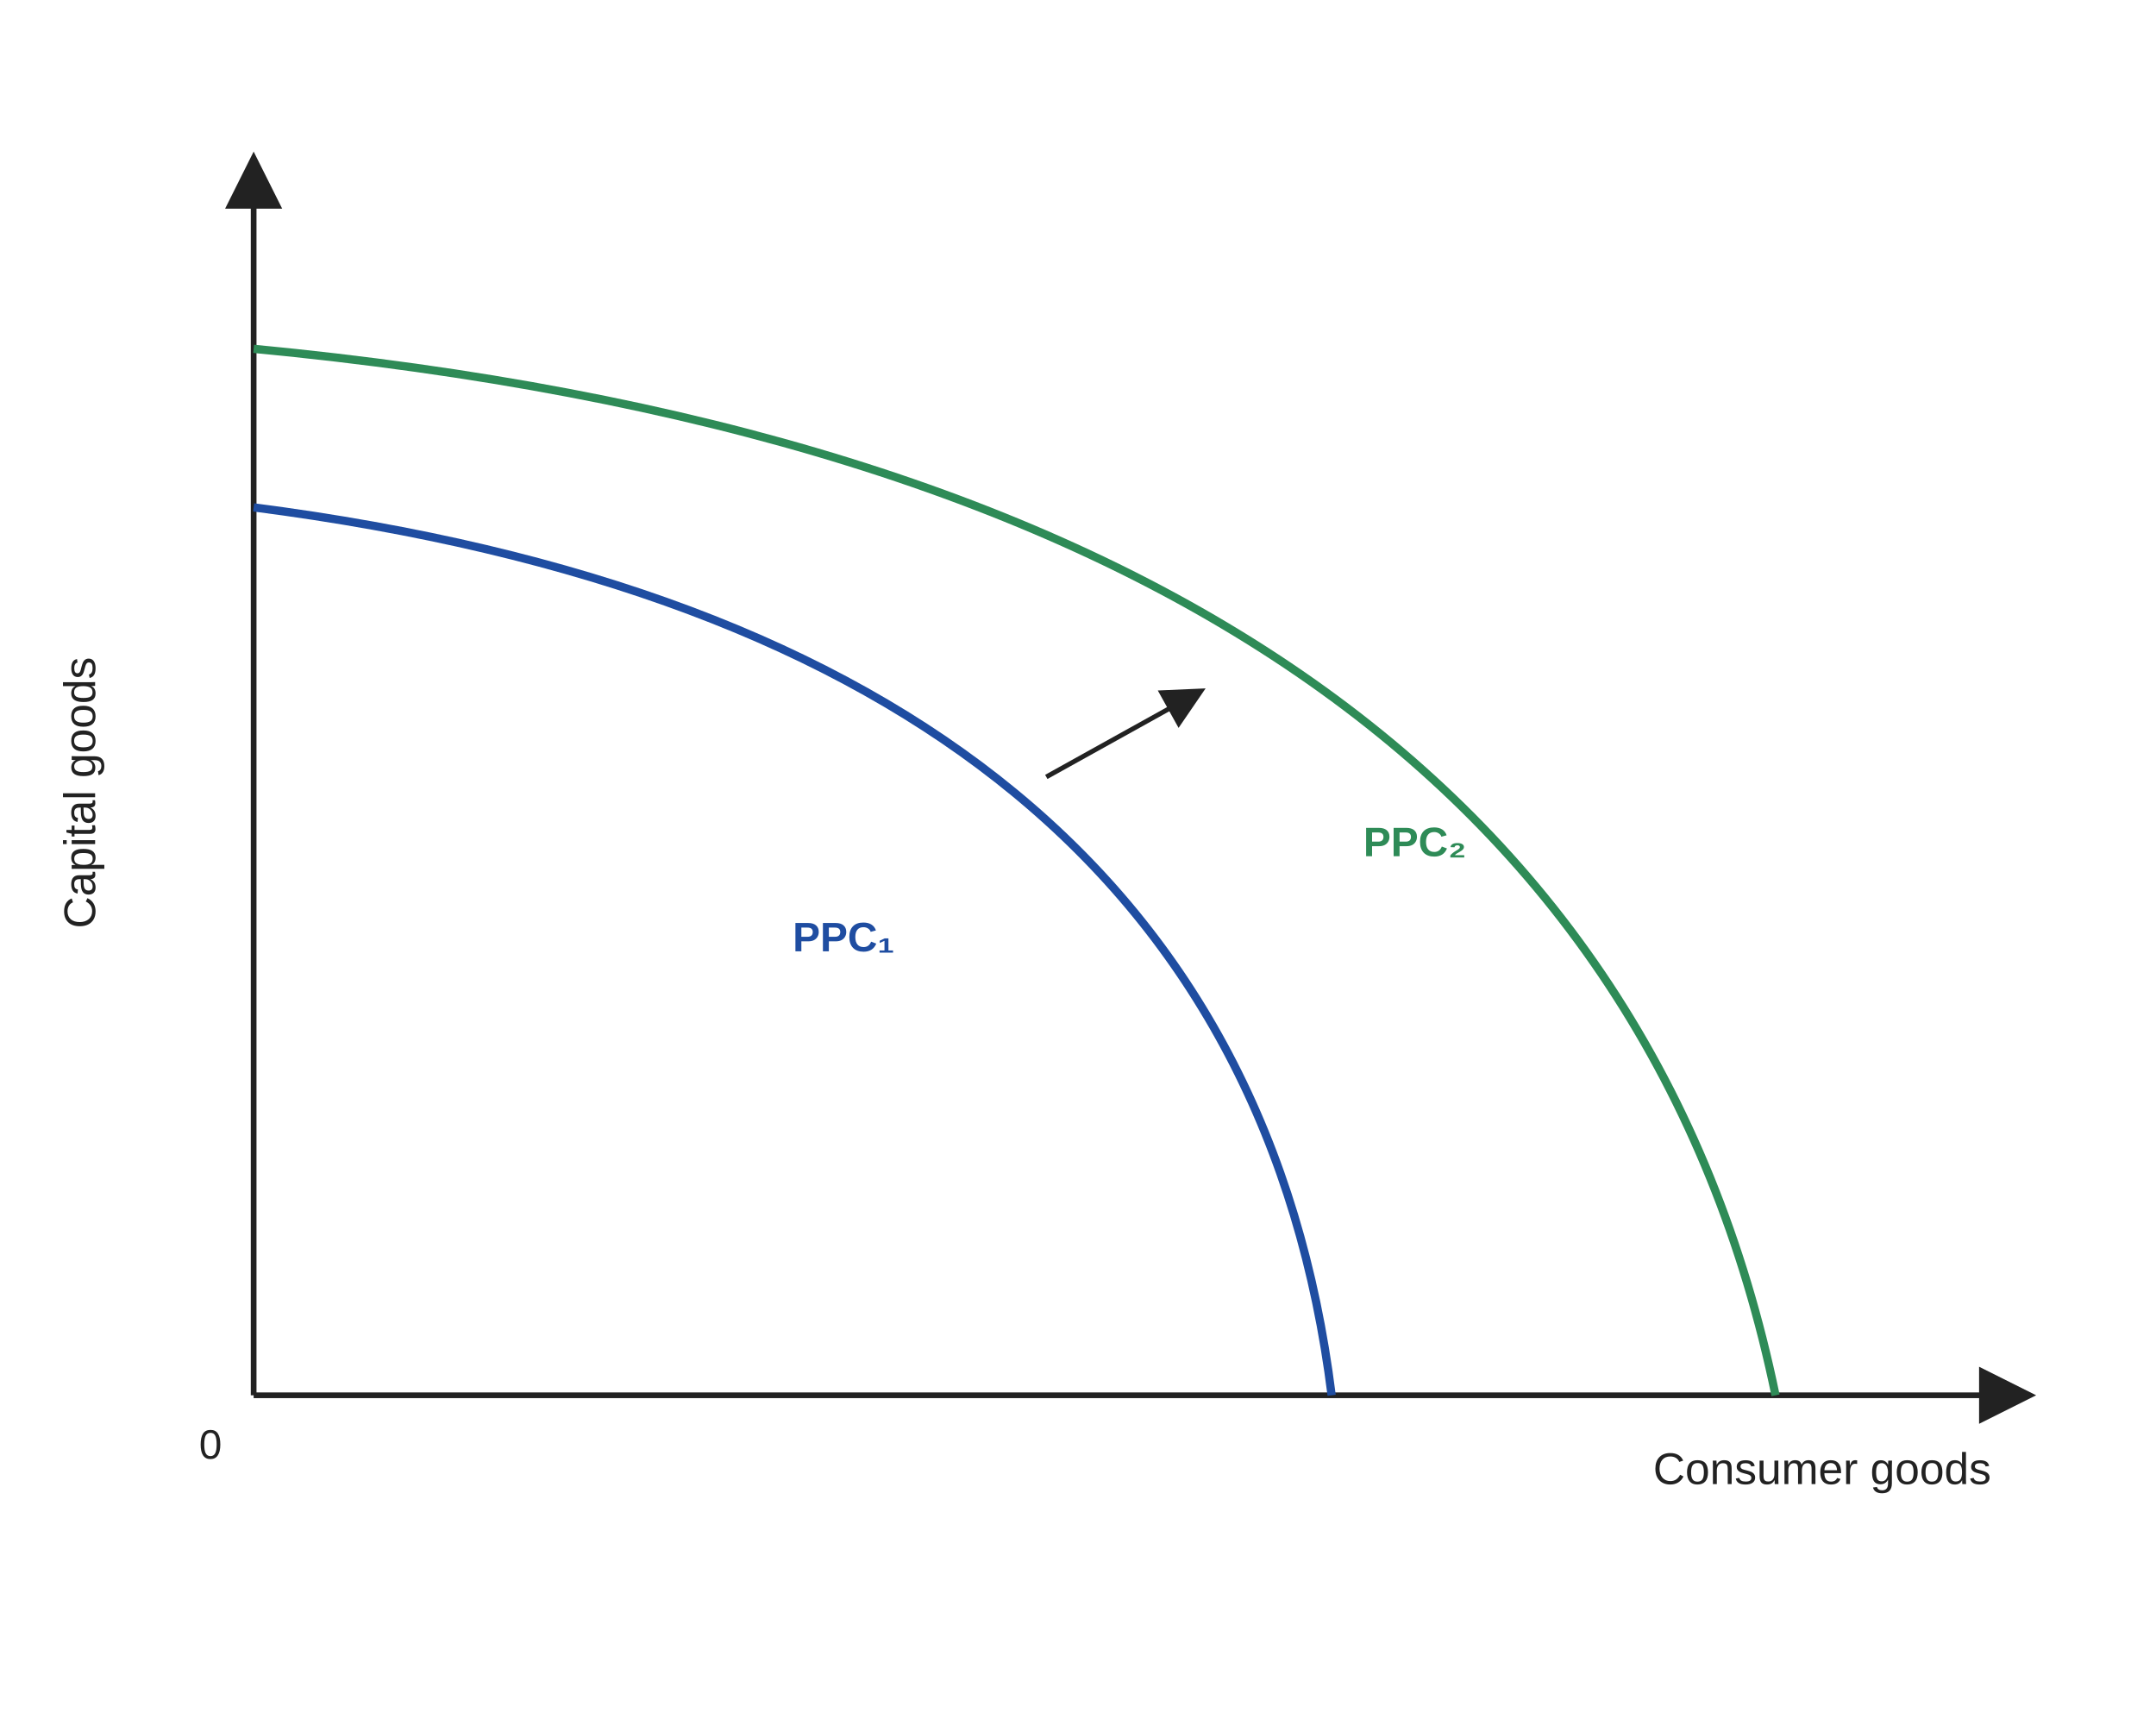
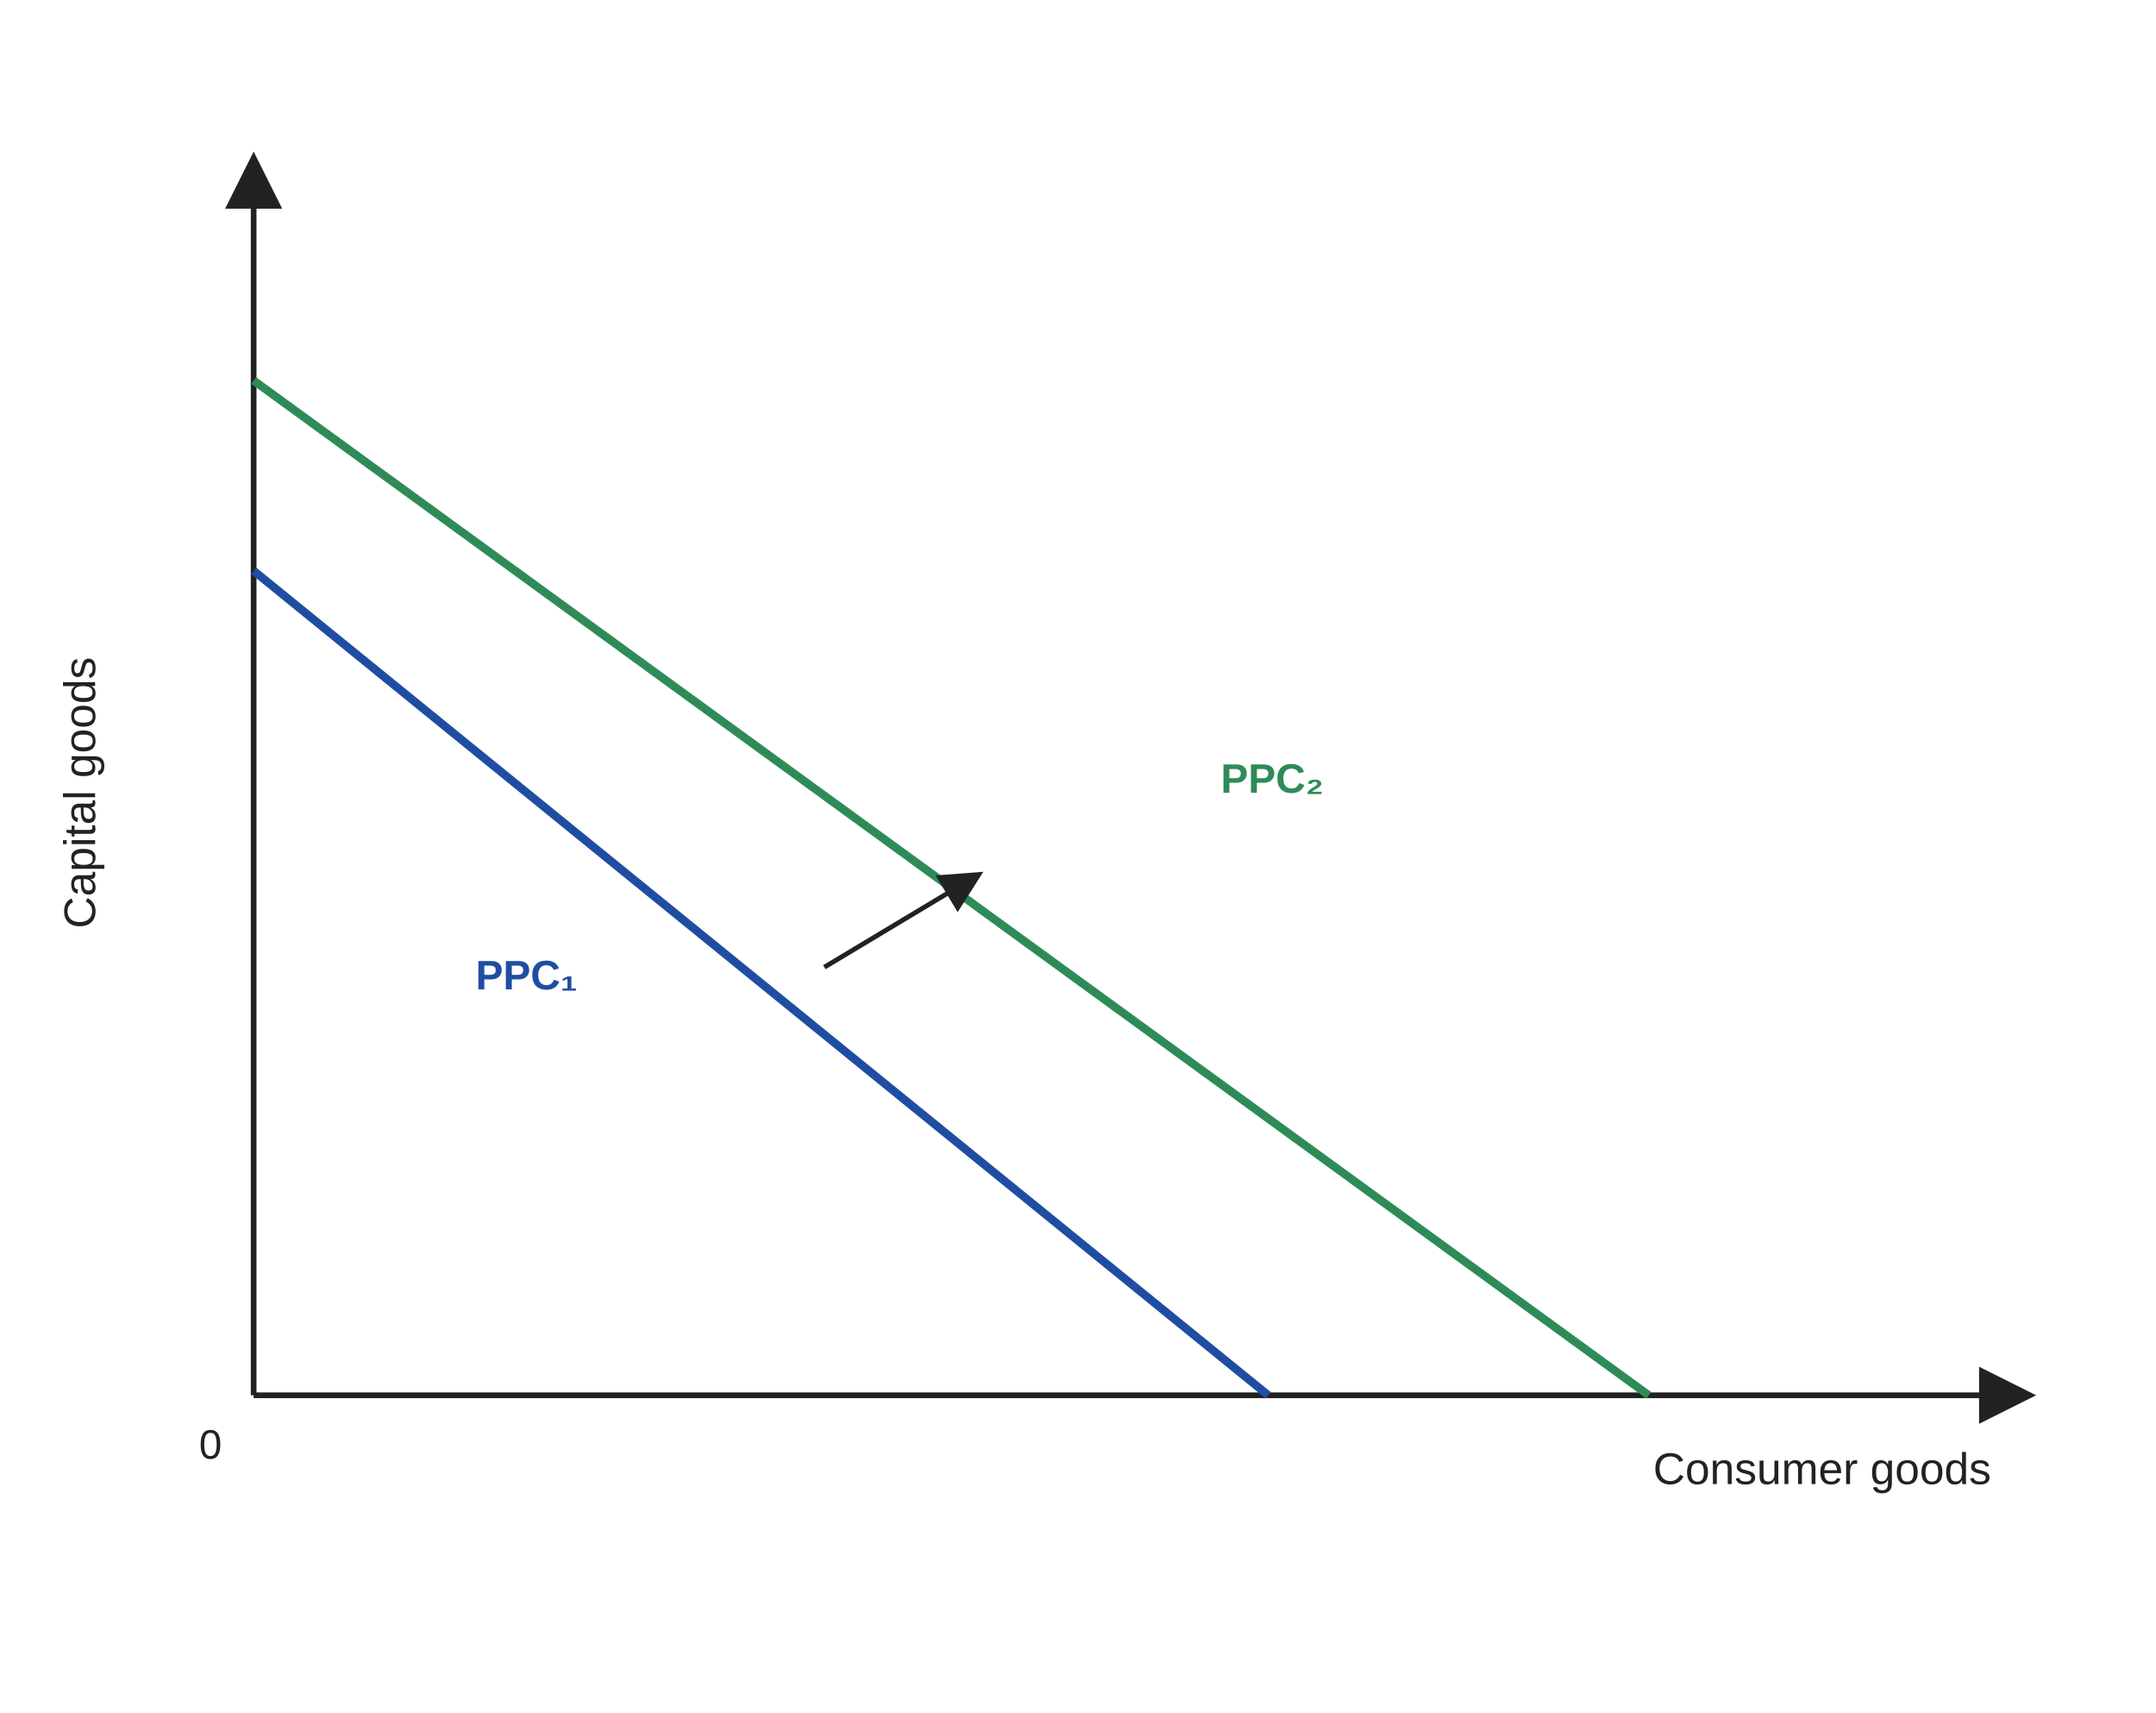
<svg xmlns="http://www.w3.org/2000/svg" width="680" height="540" font-family="'Segoe UI', 'Helvetica Neue', Arial, sans-serif">
  <defs>
    <marker id="axarrow" markerWidth="10" markerHeight="10" refX="6" refY="5" orient="auto">
      <path d="M0,0 L10,5 L0,10 Z" fill="#222" />
    </marker>
    <marker id="shift" markerWidth="9" markerHeight="9" refX="5" refY="4.5" orient="auto">
      <path d="M0,0 L9,4.5 L0,9 Z" fill="#222" />
    </marker>
  </defs>
  <line x1="80" y1="440" x2="635" y2="440" stroke="#222" stroke-width="1.8" marker-end="url(#axarrow)" />
  <line x1="80" y1="440" x2="80" y2="55" stroke="#222" stroke-width="1.8" marker-end="url(#axarrow)" />
  <text transform="rotate(-90 30 250)" x="30" y="250" text-anchor="middle" font-size="14" fill="#222">Capital goods</text>
  <text x="628" y="468" text-anchor="end" font-size="14" fill="#222">Consumer goods</text>
  <text x="70" y="460" text-anchor="end" font-size="13" fill="#222">0</text>
-   <path d="M 80 160 Q 390 200 420 440" fill="none" stroke="#1F4DA1" stroke-width="2.6" />
-   <text x="250" y="300" font-size="13" font-weight="bold" fill="#1F4DA1">PPC₁</text>
-   <path d="M 80 110 Q 500 150 560 440" fill="none" stroke="#2E8B57" stroke-width="2.6" />
-   <text x="430" y="270" font-size="13" font-weight="bold" fill="#2E8B57">PPC₂</text>
-   <line x1="330" y1="245" x2="375" y2="220" stroke="#222" stroke-width="1.5" marker-end="url(#shift)" />
+   <line x1="80" y1="180" x2="400" y2="440" stroke="#1F4DA1" stroke-width="2.6" />
+   <text x="150" y="312" font-size="13" font-weight="bold" fill="#1F4DA1">PPC₁</text>
+   <line x1="80" y1="120" x2="520" y2="440" stroke="#2E8B57" stroke-width="2.6" />
+   <text x="385" y="250" font-size="13" font-weight="bold" fill="#2E8B57">PPC₂</text>
+   <line x1="260" y1="305" x2="305" y2="278" stroke="#222" stroke-width="1.5" marker-end="url(#shift)" />
</svg>
